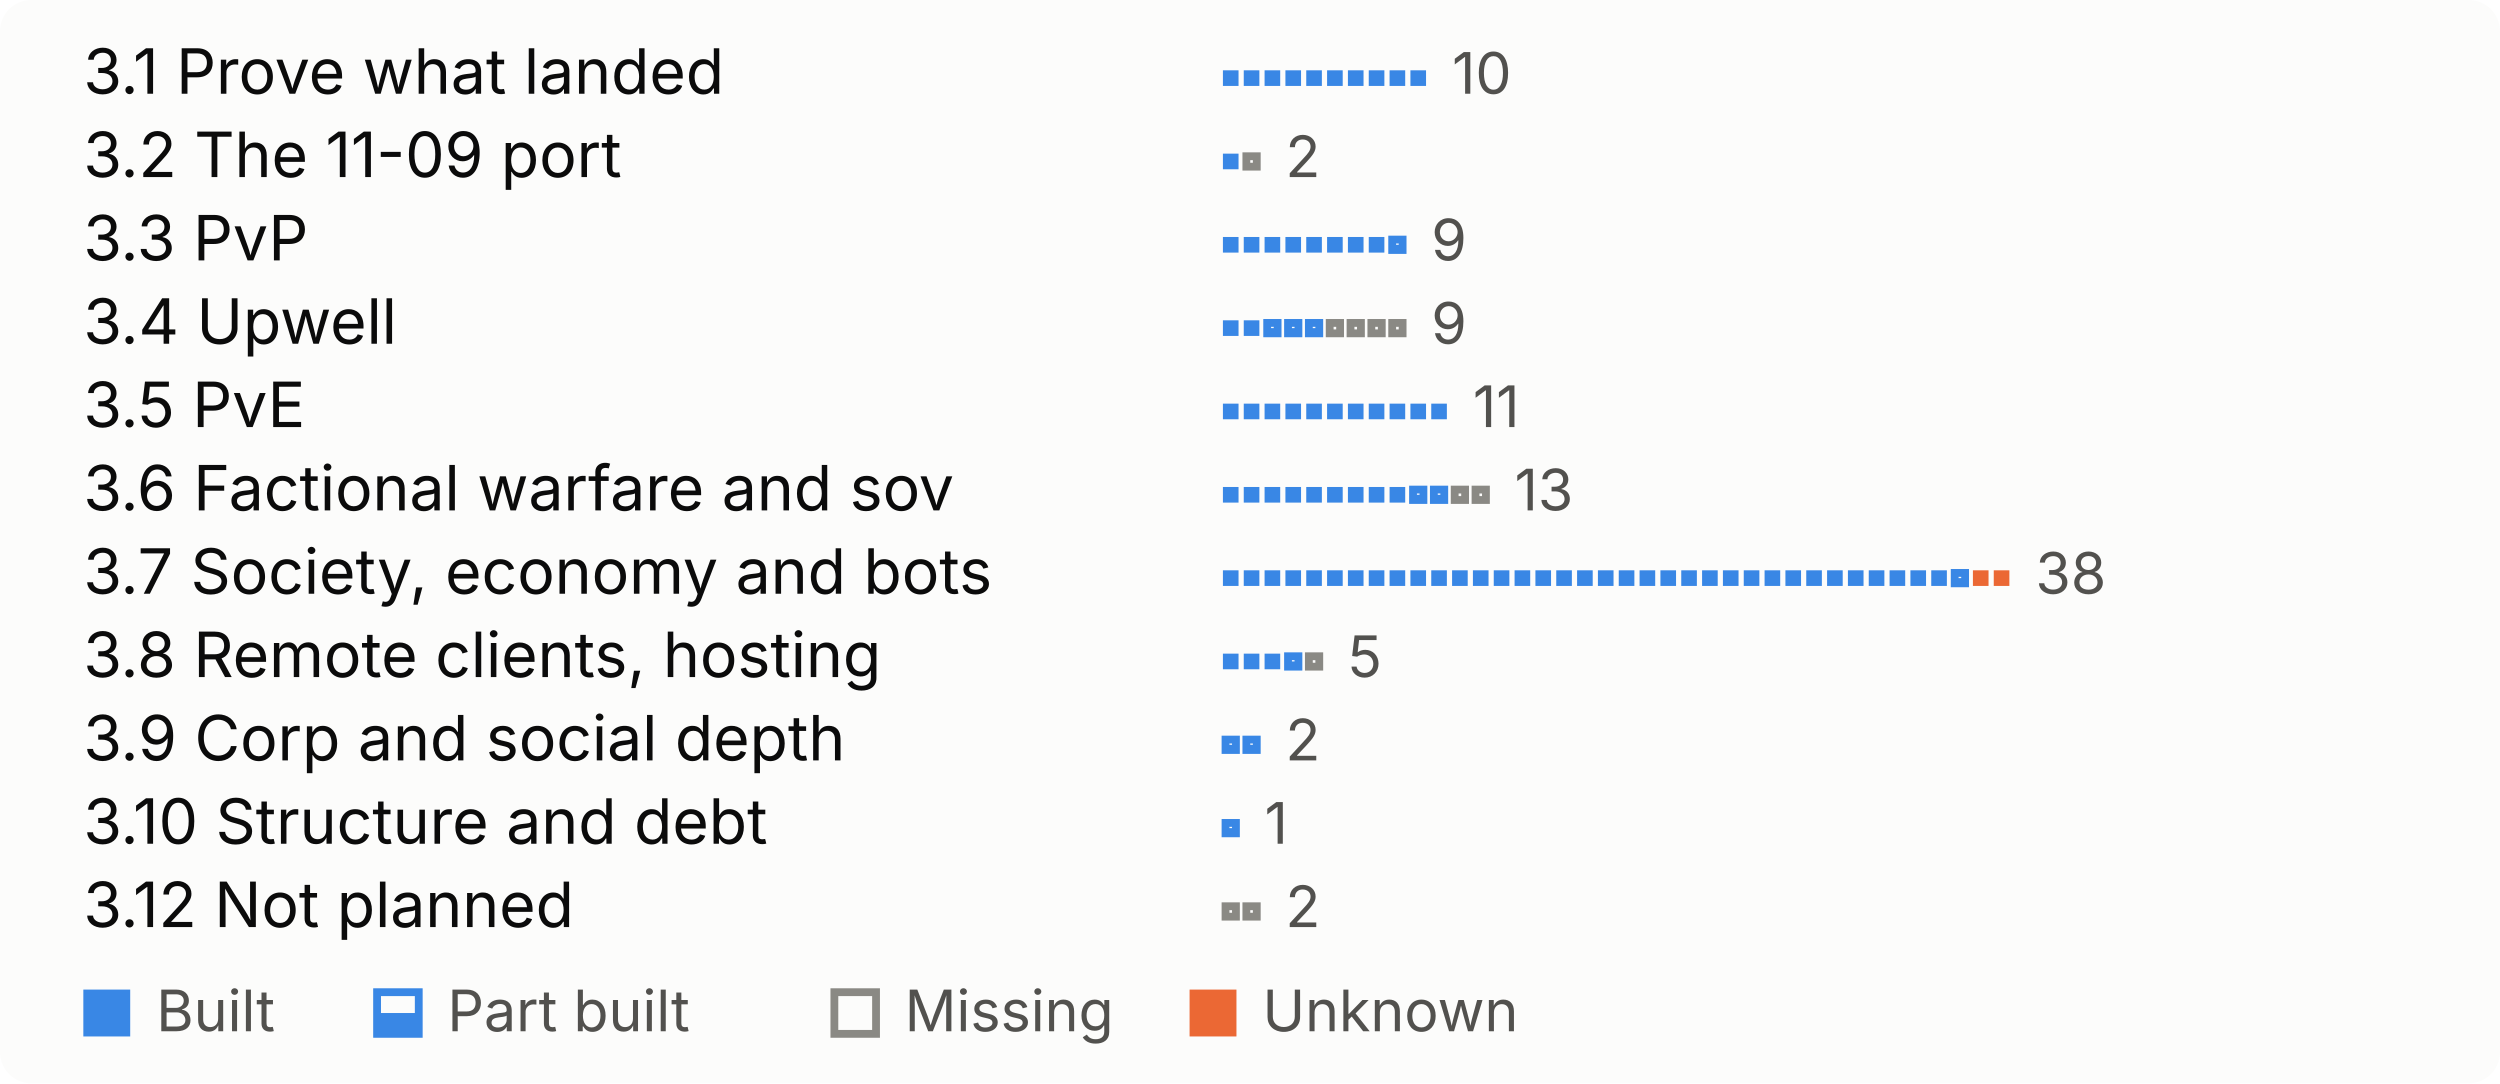
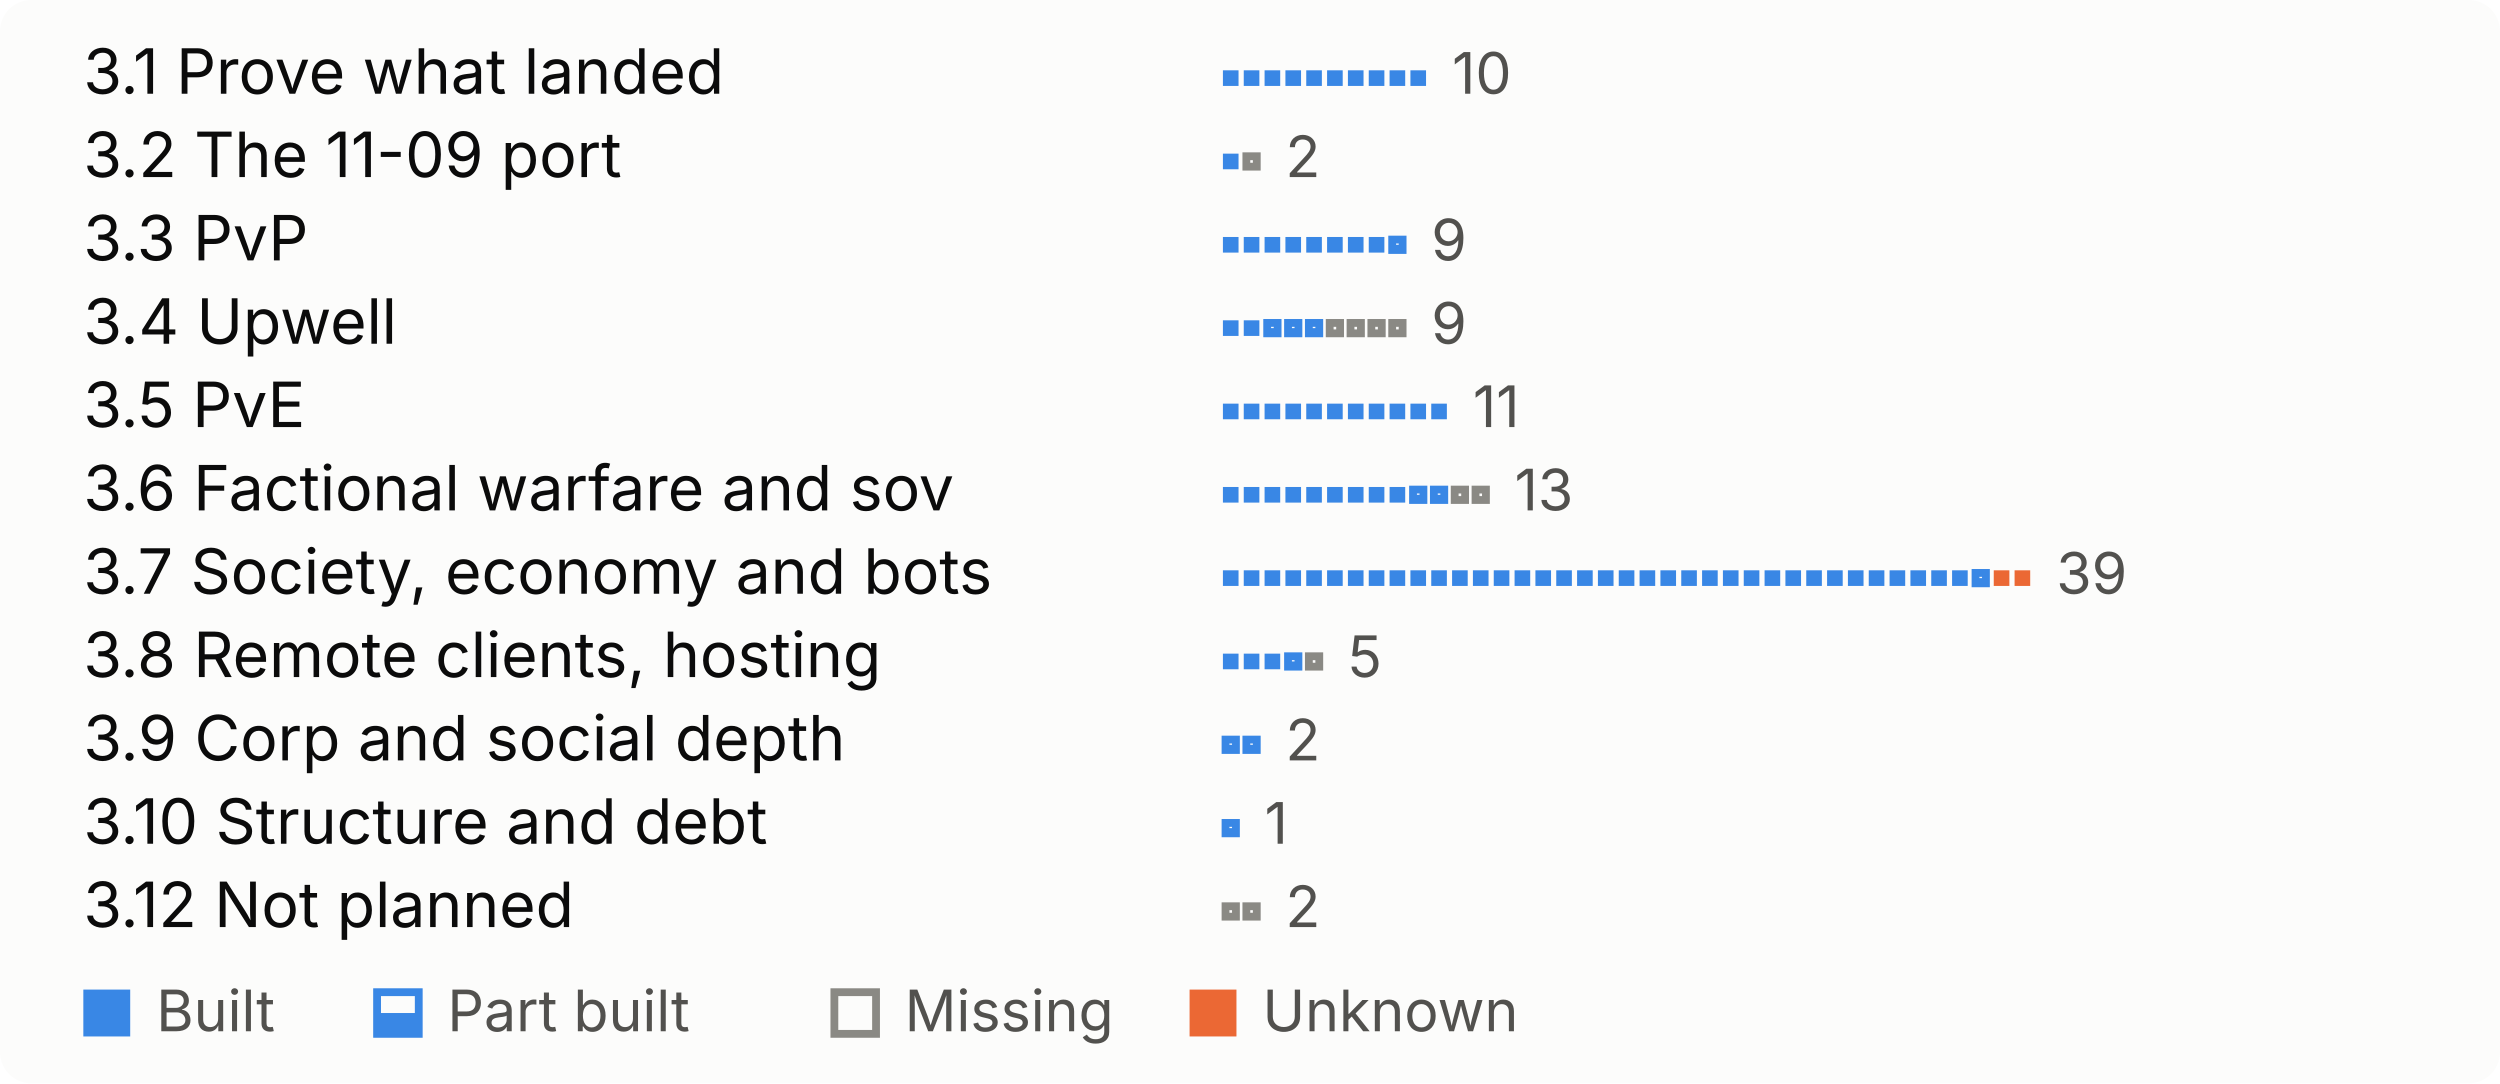
<svg xmlns="http://www.w3.org/2000/svg" width="480" height="208" viewBox="0 0 480 208" role="img" aria-label="What is left, by theme, one mark per open feature">
  <style>
.bg{fill:#fcfcfb}.t{fill:#0b0b0b}.s{fill:#52514e}.rule{fill:#e1e0d9}
.proved{fill:#184f95}.built{fill:#3987e5}.unknown{fill:#eb6834}
.part-o{fill:none;stroke:#3987e5;stroke-width:1.5}.part-f{fill:#3987e5}
.missing{fill:none;stroke:#8a8984;stroke-width:1.5}
.pass{fill:#184f95}.fail{fill:#eb6834}.none{fill:none;stroke:#8a8984;stroke-width:1.5}
@media (prefers-color-scheme:dark){
.bg{fill:#1a1a19}.t{fill:#f0efec}.s{fill:#c3c2b7}.rule{fill:#383835}
.proved{fill:#86b6ef}.built{fill:#3987e5}.unknown{fill:#d95926}
.part-o{stroke:#3987e5}.part-f{fill:#3987e5}
.missing{stroke:#8d8c85}
.pass{fill:#86b6ef}.fail{fill:#d95926}.none{stroke:#8d8c85}
}
text{font-family:system-ui,-apple-system,"Segoe UI",sans-serif;font-size:12px}
.big{font-size:26px;font-weight:600}.b{font-weight:600}.xs{font-size:11px}
</style>
  <rect width="480" height="208" rx="6" class="bg" />
  <text x="16.0" y="18.0" class="t">3.1 Prove what landed</text>
  <rect x="234.8" y="13.5" width="3" height="3" class="built" />
  <rect x="238.8" y="13.5" width="3" height="3" class="built" />
  <rect x="242.8" y="13.5" width="3" height="3" class="built" />
  <rect x="246.8" y="13.5" width="3" height="3" class="built" />
  <rect x="250.8" y="13.5" width="3" height="3" class="built" />
  <rect x="254.8" y="13.5" width="3" height="3" class="built" />
  <rect x="258.8" y="13.5" width="3" height="3" class="built" />
  <rect x="262.8" y="13.5" width="3" height="3" class="built" />
  <rect x="266.8" y="13.5" width="3" height="3" class="built" />
  <rect x="270.8" y="13.5" width="3" height="3" class="built" />
  <text x="278.8" y="18.0" class="s xs">10</text>
  <text x="16.0" y="34.0" class="t">3.2 The 11-09 port</text>
  <rect x="234.8" y="29.5" width="3" height="3" class="built" />
  <rect x="239.3" y="30.0" width="2" height="2" fill="none" class="missing" />
  <text x="246.8" y="34.0" class="s xs">2</text>
  <text x="16.0" y="50.0" class="t">3.3 PvP</text>
  <rect x="234.8" y="45.5" width="3" height="3" class="built" />
  <rect x="238.8" y="45.5" width="3" height="3" class="built" />
  <rect x="242.8" y="45.5" width="3" height="3" class="built" />
  <rect x="246.8" y="45.5" width="3" height="3" class="built" />
  <rect x="250.8" y="45.5" width="3" height="3" class="built" />
  <rect x="254.8" y="45.5" width="3" height="3" class="built" />
  <rect x="258.8" y="45.5" width="3" height="3" class="built" />
  <rect x="262.8" y="45.5" width="3" height="3" class="built" />
  <rect x="267.3" y="46.0" width="2" height="2" fill="none" class="part-o" />
  <rect x="266.8" y="47.0" width="3" height="1.5" class="part-f" />
  <text x="274.8" y="50.0" class="s xs">9</text>
  <text x="16.0" y="66.0" class="t">3.4 Upwell</text>
  <rect x="234.8" y="61.5" width="3" height="3" class="built" />
  <rect x="238.8" y="61.5" width="3" height="3" class="built" />
  <rect x="243.3" y="62.0" width="2" height="2" fill="none" class="part-o" />
  <rect x="242.8" y="63.0" width="3" height="1.5" class="part-f" />
  <rect x="247.3" y="62.0" width="2" height="2" fill="none" class="part-o" />
  <rect x="246.8" y="63.0" width="3" height="1.5" class="part-f" />
  <rect x="251.3" y="62.0" width="2" height="2" fill="none" class="part-o" />
  <rect x="250.8" y="63.0" width="3" height="1.5" class="part-f" />
  <rect x="255.3" y="62.0" width="2" height="2" fill="none" class="missing" />
  <rect x="259.3" y="62.0" width="2" height="2" fill="none" class="missing" />
  <rect x="263.3" y="62.0" width="2" height="2" fill="none" class="missing" />
  <rect x="267.3" y="62.0" width="2" height="2" fill="none" class="missing" />
  <text x="274.8" y="66.0" class="s xs">9</text>
  <text x="16.0" y="82.0" class="t">3.5 PvE</text>
  <rect x="234.8" y="77.5" width="3" height="3" class="built" />
  <rect x="238.8" y="77.5" width="3" height="3" class="built" />
  <rect x="242.8" y="77.5" width="3" height="3" class="built" />
  <rect x="246.8" y="77.5" width="3" height="3" class="built" />
  <rect x="250.8" y="77.5" width="3" height="3" class="built" />
  <rect x="254.8" y="77.5" width="3" height="3" class="built" />
  <rect x="258.8" y="77.5" width="3" height="3" class="built" />
  <rect x="262.8" y="77.5" width="3" height="3" class="built" />
  <rect x="266.8" y="77.5" width="3" height="3" class="built" />
  <rect x="270.8" y="77.5" width="3" height="3" class="built" />
  <rect x="274.8" y="77.5" width="3" height="3" class="built" />
  <text x="282.8" y="82.0" class="s xs">11</text>
  <text x="16.0" y="98.0" class="t">3.6 Factional warfare and sov</text>
  <rect x="234.8" y="93.5" width="3" height="3" class="built" />
  <rect x="238.8" y="93.5" width="3" height="3" class="built" />
  <rect x="242.8" y="93.5" width="3" height="3" class="built" />
  <rect x="246.8" y="93.5" width="3" height="3" class="built" />
  <rect x="250.8" y="93.5" width="3" height="3" class="built" />
  <rect x="254.8" y="93.5" width="3" height="3" class="built" />
  <rect x="258.8" y="93.5" width="3" height="3" class="built" />
  <rect x="262.8" y="93.5" width="3" height="3" class="built" />
  <rect x="266.8" y="93.5" width="3" height="3" class="built" />
  <rect x="271.3" y="94.0" width="2" height="2" fill="none" class="part-o" />
  <rect x="270.8" y="95.0" width="3" height="1.5" class="part-f" />
  <rect x="275.3" y="94.0" width="2" height="2" fill="none" class="part-o" />
  <rect x="274.8" y="95.0" width="3" height="1.5" class="part-f" />
  <rect x="279.3" y="94.0" width="2" height="2" fill="none" class="missing" />
  <rect x="283.3" y="94.0" width="2" height="2" fill="none" class="missing" />
  <text x="290.8" y="98.0" class="s xs">13</text>
  <text x="16.0" y="114.0" class="t">3.7 Society, economy and bots</text>
  <rect x="234.8" y="109.5" width="3" height="3" class="built" />
  <rect x="238.8" y="109.5" width="3" height="3" class="built" />
  <rect x="242.8" y="109.5" width="3" height="3" class="built" />
  <rect x="246.8" y="109.5" width="3" height="3" class="built" />
  <rect x="250.8" y="109.5" width="3" height="3" class="built" />
  <rect x="254.8" y="109.5" width="3" height="3" class="built" />
  <rect x="258.8" y="109.5" width="3" height="3" class="built" />
  <rect x="262.8" y="109.5" width="3" height="3" class="built" />
  <rect x="266.8" y="109.5" width="3" height="3" class="built" />
  <rect x="270.8" y="109.5" width="3" height="3" class="built" />
  <rect x="274.8" y="109.5" width="3" height="3" class="built" />
  <rect x="278.8" y="109.5" width="3" height="3" class="built" />
  <rect x="282.8" y="109.5" width="3" height="3" class="built" />
  <rect x="286.8" y="109.5" width="3" height="3" class="built" />
  <rect x="290.8" y="109.5" width="3" height="3" class="built" />
  <rect x="294.8" y="109.5" width="3" height="3" class="built" />
  <rect x="298.8" y="109.5" width="3" height="3" class="built" />
  <rect x="302.8" y="109.5" width="3" height="3" class="built" />
  <rect x="306.8" y="109.5" width="3" height="3" class="built" />
  <rect x="310.8" y="109.5" width="3" height="3" class="built" />
  <rect x="314.8" y="109.5" width="3" height="3" class="built" />
  <rect x="318.8" y="109.5" width="3" height="3" class="built" />
  <rect x="322.8" y="109.5" width="3" height="3" class="built" />
  <rect x="326.8" y="109.5" width="3" height="3" class="built" />
  <rect x="330.8" y="109.5" width="3" height="3" class="built" />
  <rect x="334.8" y="109.5" width="3" height="3" class="built" />
  <rect x="338.8" y="109.5" width="3" height="3" class="built" />
  <rect x="342.8" y="109.5" width="3" height="3" class="built" />
  <rect x="346.8" y="109.5" width="3" height="3" class="built" />
  <rect x="350.8" y="109.5" width="3" height="3" class="built" />
  <rect x="354.8" y="109.5" width="3" height="3" class="built" />
  <rect x="358.8" y="109.5" width="3" height="3" class="built" />
  <rect x="362.8" y="109.5" width="3" height="3" class="built" />
  <rect x="366.8" y="109.5" width="3" height="3" class="built" />
  <rect x="370.8" y="109.5" width="3" height="3" class="built" />
-   <rect x="375.3" y="110.0" width="2" height="2" fill="none" class="part-o" />
-   <rect x="374.8" y="111.0" width="3" height="1.5" class="part-f" />
-   <rect x="378.8" y="109.5" width="3" height="3" class="unknown" />
+   <rect x="374.8" y="109.5" width="3" height="3" class="built" />
+   <rect x="379.3" y="110.0" width="2" height="2" fill="none" class="part-o" />
+   <rect x="378.8" y="111.0" width="3" height="1.5" class="part-f" />
  <rect x="382.8" y="109.5" width="3" height="3" class="unknown" />
-   <text x="390.8" y="114.0" class="s xs">38</text>
+   <rect x="386.8" y="109.5" width="3" height="3" class="unknown" />
+   <text x="394.8" y="114.0" class="s xs">39</text>
  <text x="16.0" y="130.0" class="t">3.8 Remote clients, hosting</text>
  <rect x="234.8" y="125.5" width="3" height="3" class="built" />
  <rect x="238.8" y="125.5" width="3" height="3" class="built" />
  <rect x="242.8" y="125.5" width="3" height="3" class="built" />
  <rect x="247.3" y="126.0" width="2" height="2" fill="none" class="part-o" />
  <rect x="246.8" y="127.0" width="3" height="1.5" class="part-f" />
  <rect x="251.3" y="126.0" width="2" height="2" fill="none" class="missing" />
  <text x="258.8" y="130.0" class="s xs">5</text>
  <text x="16.0" y="146.0" class="t">3.9 Corp and social depth</text>
  <rect x="235.3" y="142.0" width="2" height="2" fill="none" class="part-o" />
  <rect x="234.8" y="143.0" width="3" height="1.5" class="part-f" />
  <rect x="239.3" y="142.0" width="2" height="2" fill="none" class="part-o" />
  <rect x="238.8" y="143.0" width="3" height="1.5" class="part-f" />
  <text x="246.8" y="146.0" class="s xs">2</text>
  <text x="16.0" y="162.0" class="t">3.10 Structure and debt</text>
  <rect x="235.3" y="158.0" width="2" height="2" fill="none" class="part-o" />
  <rect x="234.8" y="159.0" width="3" height="1.5" class="part-f" />
  <text x="242.8" y="162.0" class="s xs">1</text>
  <text x="16.0" y="178.0" class="t">3.12 Not planned</text>
  <rect x="235.3" y="174.0" width="2" height="2" fill="none" class="missing" />
  <rect x="239.3" y="174.0" width="2" height="2" fill="none" class="missing" />
  <text x="246.8" y="178.0" class="s xs">2</text>
  <rect x="16.0" y="190.0" width="9" height="9" class="built" />
  <text x="30.0" y="198.0" class="s xs">Built</text>
  <rect x="72.4" y="190.5" width="8" height="8" fill="none" class="part-o" />
  <rect x="71.9" y="194.5" width="9" height="4.5" class="part-f" />
  <text x="85.9" y="198.0" class="s xs">Part built</text>
  <rect x="160.2" y="190.5" width="8" height="8" fill="none" class="missing" />
  <text x="173.7" y="198.0" class="s xs">Missing</text>
  <rect x="228.4" y="190.0" width="9" height="9" class="unknown" />
  <text x="242.4" y="198.0" class="s xs">Unknown</text>
</svg>
